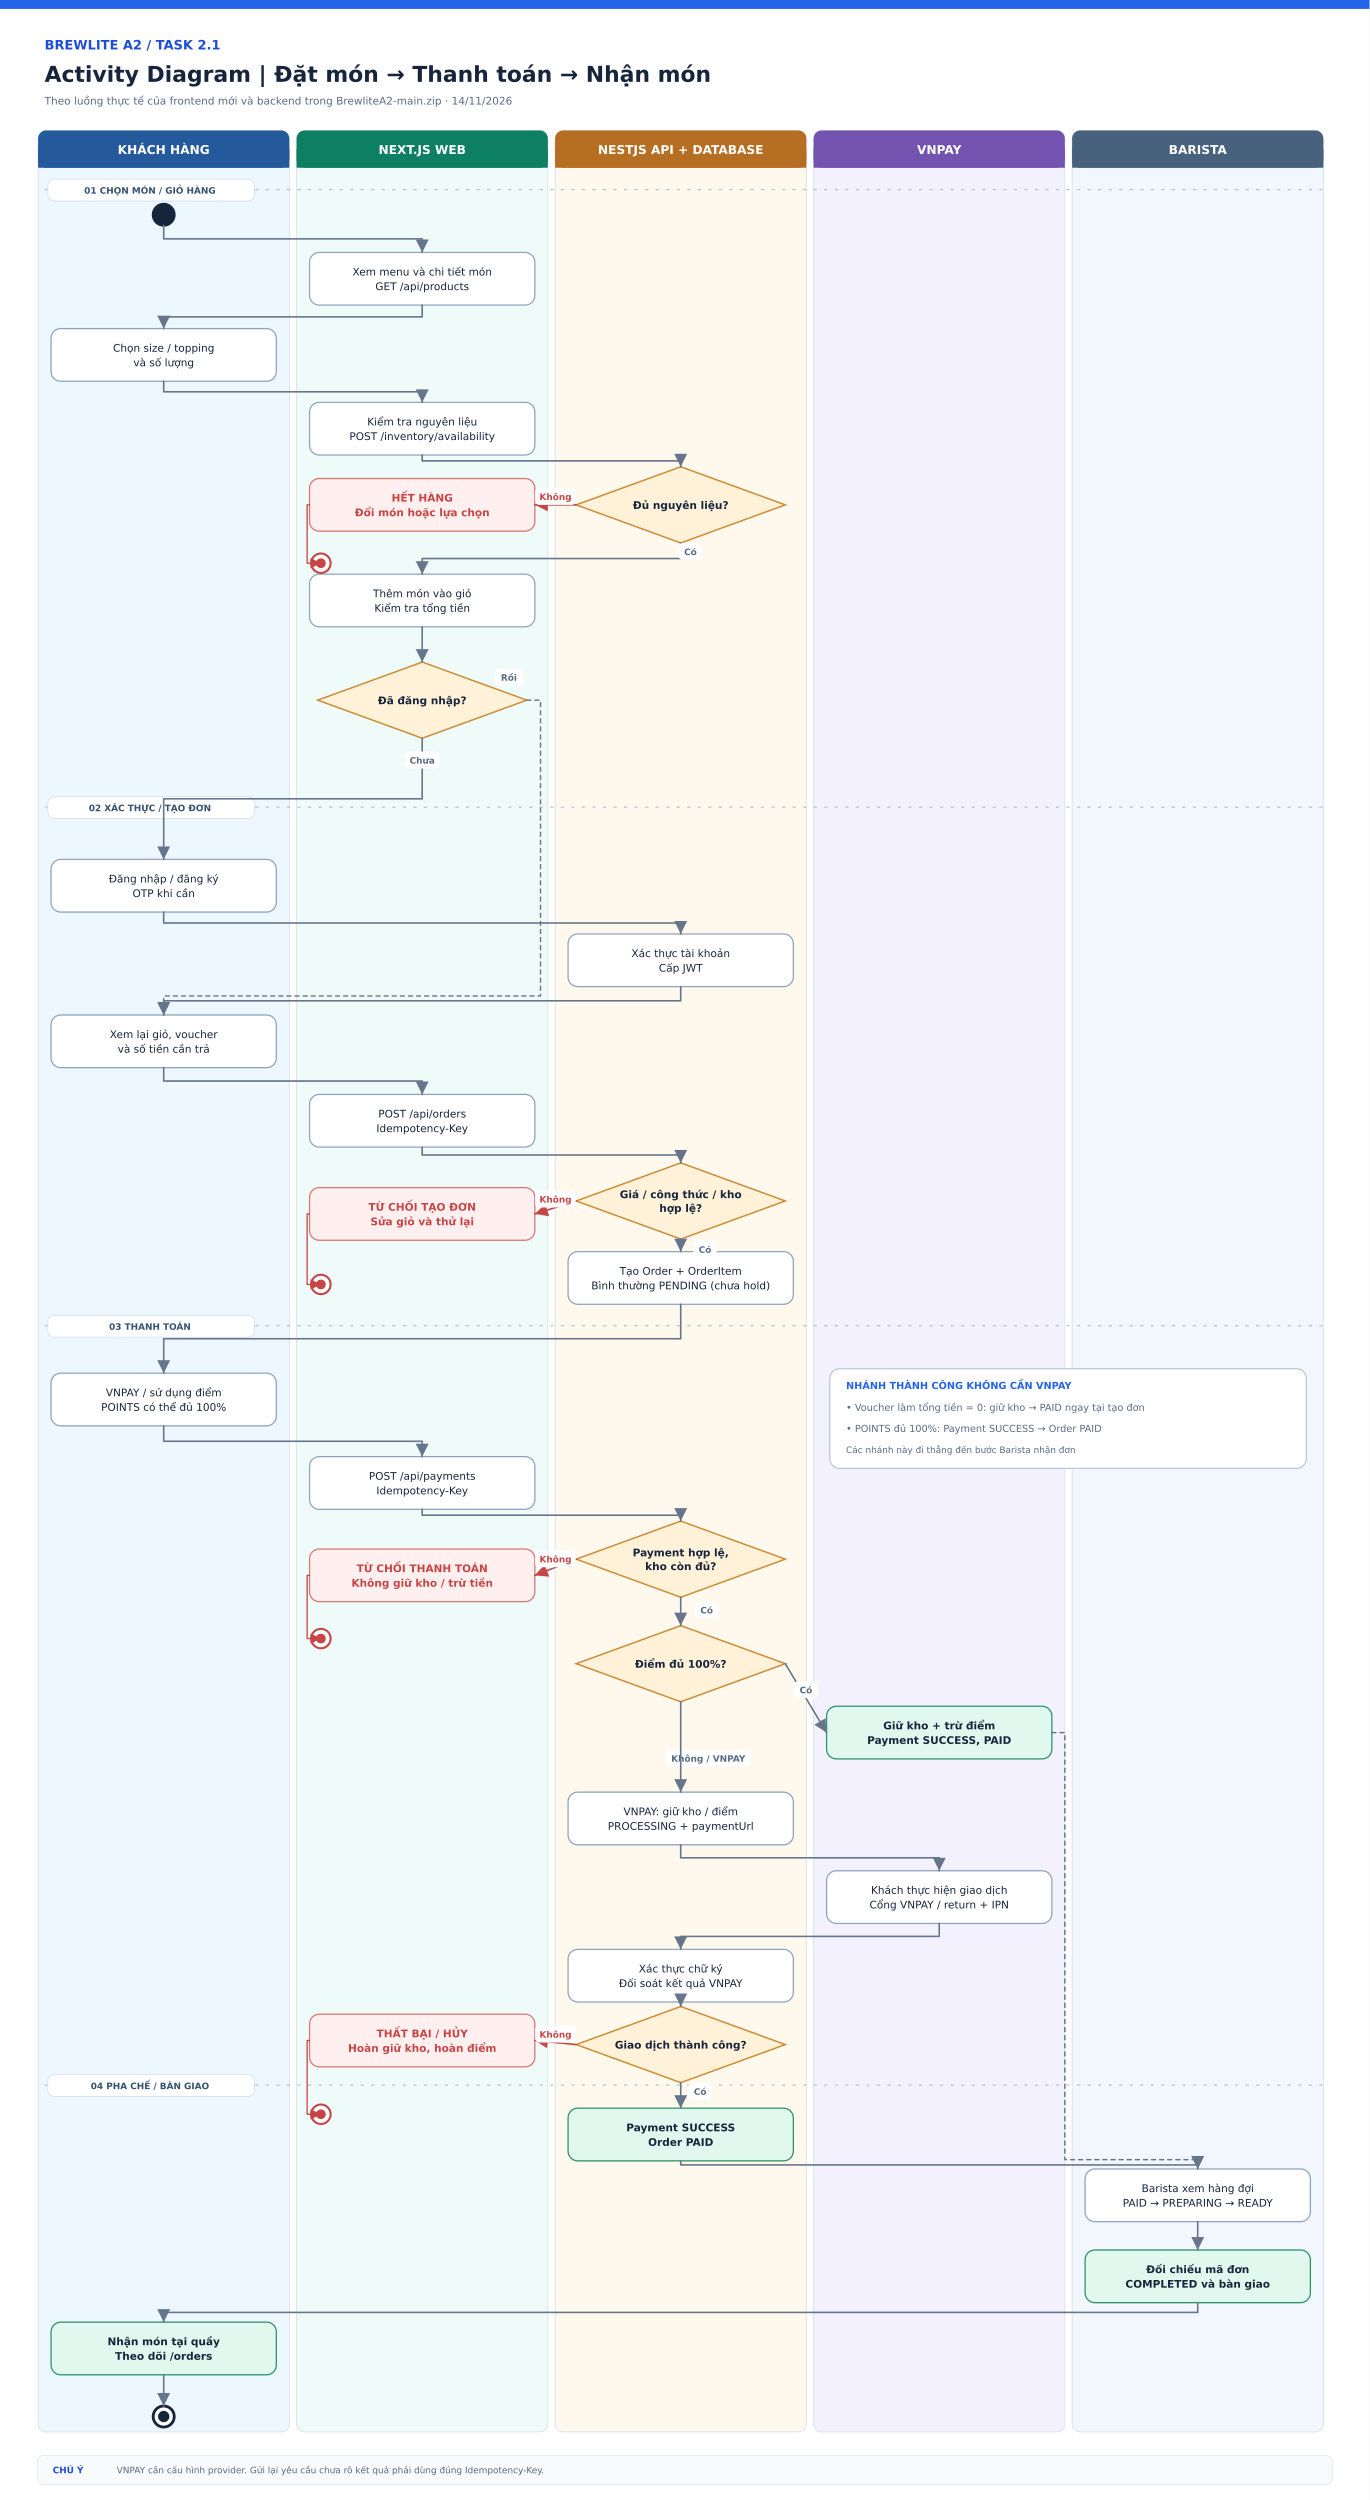
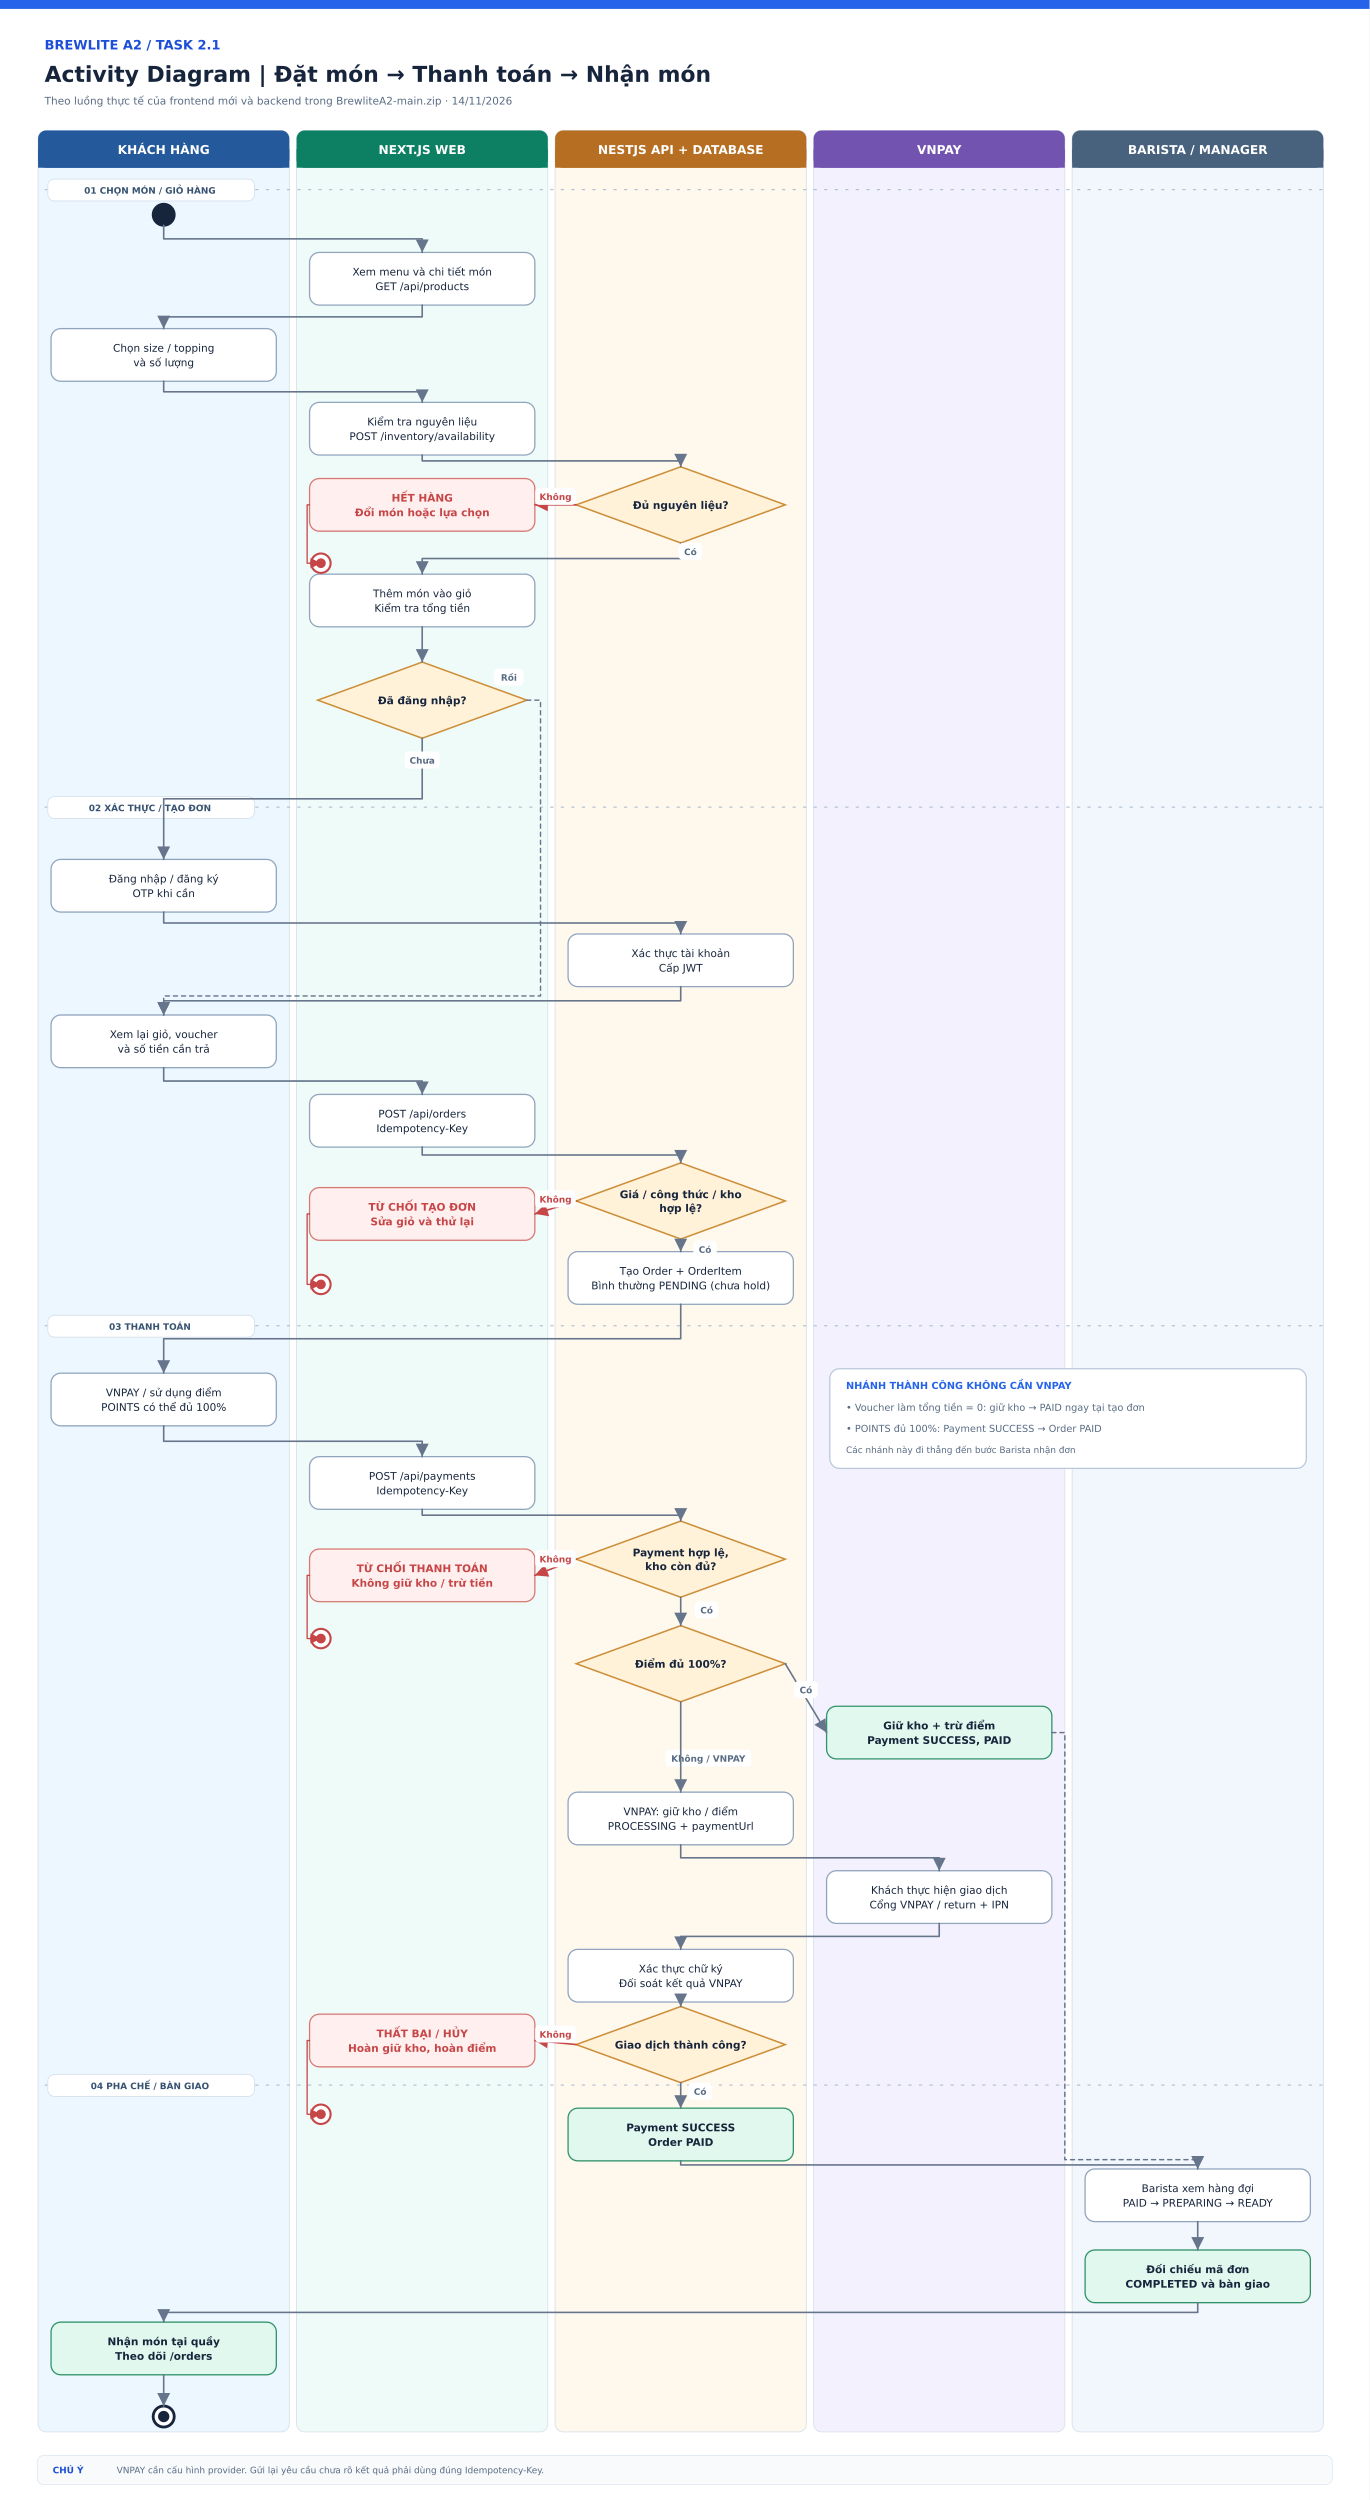
<svg xmlns="http://www.w3.org/2000/svg" baseProfile="full" height="3085" version="1.1" viewBox="0 0 1690 3085" width="1690">
  <defs>
    <marker id="arr" markerHeight="10" markerWidth="10" orient="auto" refX="9" refY="5">
      <path d="M1,1 L9,5 L1,9 Z" fill="#66758B" />
    </marker>
    <marker id="badarr" markerHeight="10" markerWidth="10" orient="auto" refX="9" refY="5">
      <path d="M1,1 L9,5 L1,9 Z" fill="#C64547" />
    </marker>
  </defs>
  <rect fill="#FFFFFF" height="3085" width="1690" x="0" y="0" />
  <rect fill="#2563EB" height="11" width="1690" x="0" y="0" />
  <text fill="#1D4ED8" font-family="DejaVu Sans, Arial, sans-serif" font-size="16" font-weight="bold" x="55" y="61">BREWLITE A2  /  TASK 2.1</text>
  <text fill="#17253C" font-family="DejaVu Sans, Arial, sans-serif" font-size="27" font-weight="bold" x="55" y="101">Activity Diagram | Đặt món → Thanh toán → Nhận món</text>
  <text fill="#586B83" font-family="DejaVu Sans, Arial, sans-serif" font-size="13" x="55" y="129">Theo luồng thực tế của frontend mới và backend trong BrewliteA2-main.zip · 14/11/2026</text>
  <rect fill="#EDF7FF" height="2840" rx="10" stroke="#D5DFE9" stroke-width="1" width="310" x="47" y="161" />
  <rect fill="#24599C" height="46" rx="10" width="310" x="47" y="161" />
  <rect fill="#24599C" height="23" width="310" x="47" y="184" />
  <text fill="#FFFFFF" font-family="DejaVu Sans, Arial, sans-serif" font-size="15" font-weight="bold" text-anchor="middle" x="202.0" y="190.0">KHÁCH HÀNG</text>
  <rect fill="#EFFBF8" height="2840" rx="10" stroke="#D5DFE9" stroke-width="1" width="310" x="366" y="161" />
  <rect fill="#0D8063" height="46" rx="10" width="310" x="366" y="161" />
  <rect fill="#0D8063" height="23" width="310" x="366" y="184" />
  <text fill="#FFFFFF" font-family="DejaVu Sans, Arial, sans-serif" font-size="15" font-weight="bold" text-anchor="middle" x="521.0" y="190.0">NEXT.JS WEB</text>
  <rect fill="#FFF8ED" height="2840" rx="10" stroke="#D5DFE9" stroke-width="1" width="310" x="685" y="161" />
  <rect fill="#B56E22" height="46" rx="10" width="310" x="685" y="161" />
  <rect fill="#B56E22" height="23" width="310" x="685" y="184" />
  <text fill="#FFFFFF" font-family="DejaVu Sans, Arial, sans-serif" font-size="15" font-weight="bold" text-anchor="middle" x="840.0" y="190.0">NESTJS API + DATABASE</text>
  <rect fill="#F4F1FF" height="2840" rx="10" stroke="#D5DFE9" stroke-width="1" width="310" x="1004" y="161" />
  <rect fill="#7253B0" height="46" rx="10" width="310" x="1004" y="161" />
  <rect fill="#7253B0" height="23" width="310" x="1004" y="184" />
  <text fill="#FFFFFF" font-family="DejaVu Sans, Arial, sans-serif" font-size="15" font-weight="bold" text-anchor="middle" x="1159.0" y="190.0">VNPAY</text>
  <rect fill="#F2F6FD" height="2840" rx="10" stroke="#D5DFE9" stroke-width="1" width="310" x="1323" y="161" />
  <rect fill="#48627E" height="46" rx="10" width="310" x="1323" y="161" />
  <rect fill="#48627E" height="23" width="310" x="1323" y="184" />
-   <text fill="#FFFFFF" font-family="DejaVu Sans, Arial, sans-serif" font-size="15" font-weight="bold" text-anchor="middle" x="1478.0" y="190.0">BARISTA</text>
+   <text fill="#FFFFFF" font-family="DejaVu Sans, Arial, sans-serif" font-size="15" font-weight="bold" text-anchor="middle" x="1478.0" y="190.0">BARISTA / MANAGER</text>
  <line stroke="#AEBFD0" stroke-dasharray="4 9" stroke-width="1.4" x1="55" x2="1634" y1="234" y2="234" />
  <rect fill="#FFFFFF" height="27" rx="8" stroke="#D4DFEB" stroke-width="1" width="255" x="59" y="221" />
  <text fill="#365270" font-family="DejaVu Sans, Arial, sans-serif" font-size="11" font-weight="bold" text-anchor="middle" x="185" y="239.0">01  CHỌN MÓN / GIỎ HÀNG</text>
  <line stroke="#AEBFD0" stroke-dasharray="4 9" stroke-width="1.4" x1="55" x2="1634" y1="996" y2="996" />
  <rect fill="#FFFFFF" height="27" rx="8" stroke="#D4DFEB" stroke-width="1" width="255" x="59" y="983" />
  <text fill="#365270" font-family="DejaVu Sans, Arial, sans-serif" font-size="11" font-weight="bold" text-anchor="middle" x="185" y="1001.0">02  XÁC THỰC / TẠO ĐƠN</text>
  <line stroke="#AEBFD0" stroke-dasharray="4 9" stroke-width="1.4" x1="55" x2="1634" y1="1636" y2="1636" />
  <rect fill="#FFFFFF" height="27" rx="8" stroke="#D4DFEB" stroke-width="1" width="255" x="59" y="1623" />
  <text fill="#365270" font-family="DejaVu Sans, Arial, sans-serif" font-size="11" font-weight="bold" text-anchor="middle" x="185" y="1641.0">03  THANH TOÁN</text>
  <line stroke="#AEBFD0" stroke-dasharray="4 9" stroke-width="1.4" x1="55" x2="1634" y1="2573" y2="2573" />
  <rect fill="#FFFFFF" height="27" rx="8" stroke="#D4DFEB" stroke-width="1" width="255" x="59" y="2560" />
  <text fill="#365270" font-family="DejaVu Sans, Arial, sans-serif" font-size="11" font-weight="bold" text-anchor="middle" x="185" y="2578.0">04  PHA CHẾ / BÀN GIAO</text>
  <circle cx="202" cy="265" fill="#17253C" r="13" stroke="#17253C" stroke-width="3.5" />
  <rect fill="#FFFFFF" height="65" rx="12" stroke="#91A5BE" stroke-width="1.6" width="278" x="382.0" y="311.5" />
  <text fill="#17253C" font-family="DejaVu Sans, Arial, sans-serif" font-size="13" font-weight="normal" text-anchor="middle" x="521" y="340.0">Xem menu và chi tiết món</text>
  <text fill="#17253C" font-family="DejaVu Sans, Arial, sans-serif" font-size="13" font-weight="normal" text-anchor="middle" x="521" y="358.0">GET /api/products</text>
  <rect fill="#FFFFFF" height="65" rx="12" stroke="#91A5BE" stroke-width="1.6" width="278" x="63.0" y="405.5" />
  <text fill="#17253C" font-family="DejaVu Sans, Arial, sans-serif" font-size="13" font-weight="normal" text-anchor="middle" x="202" y="434.0">Chọn size / topping</text>
  <text fill="#17253C" font-family="DejaVu Sans, Arial, sans-serif" font-size="13" font-weight="normal" text-anchor="middle" x="202" y="452.0">và số lượng</text>
  <rect fill="#FFFFFF" height="65" rx="12" stroke="#91A5BE" stroke-width="1.6" width="278" x="382.0" y="496.5" />
  <text fill="#17253C" font-family="DejaVu Sans, Arial, sans-serif" font-size="13" font-weight="normal" text-anchor="middle" x="521" y="525.0">Kiểm tra nguyên liệu</text>
  <text fill="#17253C" font-family="DejaVu Sans, Arial, sans-serif" font-size="13" font-weight="normal" text-anchor="middle" x="521" y="543.0">POST /inventory/availability</text>
  <polygon fill="#FFF2D9" points="840,576 969,623 840,670 711,623" stroke="#CC8E38" stroke-width="1.9" />
  <text fill="#17253C" font-family="DejaVu Sans, Arial, sans-serif" font-size="13" font-weight="bold" text-anchor="middle" x="840" y="628.0">Đủ nguyên liệu?</text>
  <rect fill="#FFF0EF" height="65" rx="12" stroke="#D77975" stroke-width="1.6" width="278" x="382.0" y="590.5" />
  <text fill="#C64547" font-family="DejaVu Sans, Arial, sans-serif" font-size="13" font-weight="bold" text-anchor="middle" x="521" y="619.0">HẾT HÀNG</text>
  <text fill="#C64547" font-family="DejaVu Sans, Arial, sans-serif" font-size="13" font-weight="bold" text-anchor="middle" x="521" y="637.0">Đổi món hoặc lựa chọn</text>
  <rect fill="#FFFFFF" height="65" rx="12" stroke="#91A5BE" stroke-width="1.6" width="278" x="382.0" y="708.5" />
  <text fill="#17253C" font-family="DejaVu Sans, Arial, sans-serif" font-size="13" font-weight="normal" text-anchor="middle" x="521" y="737.0">Thêm món vào giỏ</text>
  <text fill="#17253C" font-family="DejaVu Sans, Arial, sans-serif" font-size="13" font-weight="normal" text-anchor="middle" x="521" y="755.0">Kiểm tra tổng tiền</text>
  <polygon fill="#FFF2D9" points="521,817 650,864 521,911 392,864" stroke="#CC8E38" stroke-width="1.9" />
  <text fill="#17253C" font-family="DejaVu Sans, Arial, sans-serif" font-size="13" font-weight="bold" text-anchor="middle" x="521" y="869.0">Đã đăng nhập?</text>
  <rect fill="#FFFFFF" height="65" rx="12" stroke="#91A5BE" stroke-width="1.6" width="278" x="63.0" y="1060.5" />
  <text fill="#17253C" font-family="DejaVu Sans, Arial, sans-serif" font-size="13" font-weight="normal" text-anchor="middle" x="202" y="1089.0">Đăng nhập / đăng ký</text>
  <text fill="#17253C" font-family="DejaVu Sans, Arial, sans-serif" font-size="13" font-weight="normal" text-anchor="middle" x="202" y="1107.0">OTP khi cần</text>
  <rect fill="#FFFFFF" height="65" rx="12" stroke="#91A5BE" stroke-width="1.6" width="278" x="701.0" y="1152.5" />
  <text fill="#17253C" font-family="DejaVu Sans, Arial, sans-serif" font-size="13" font-weight="normal" text-anchor="middle" x="840" y="1181.0">Xác thực tài khoản</text>
  <text fill="#17253C" font-family="DejaVu Sans, Arial, sans-serif" font-size="13" font-weight="normal" text-anchor="middle" x="840" y="1199.0">Cấp JWT</text>
  <rect fill="#FFFFFF" height="65" rx="12" stroke="#91A5BE" stroke-width="1.6" width="278" x="63.0" y="1252.5" />
  <text fill="#17253C" font-family="DejaVu Sans, Arial, sans-serif" font-size="13" font-weight="normal" text-anchor="middle" x="202" y="1281.0">Xem lại giỏ, voucher</text>
  <text fill="#17253C" font-family="DejaVu Sans, Arial, sans-serif" font-size="13" font-weight="normal" text-anchor="middle" x="202" y="1299.0">và số tiền cần trả</text>
  <rect fill="#FFFFFF" height="65" rx="12" stroke="#91A5BE" stroke-width="1.6" width="278" x="382.0" y="1350.5" />
  <text fill="#17253C" font-family="DejaVu Sans, Arial, sans-serif" font-size="13" font-weight="normal" text-anchor="middle" x="521" y="1379.0">POST /api/orders</text>
  <text fill="#17253C" font-family="DejaVu Sans, Arial, sans-serif" font-size="13" font-weight="normal" text-anchor="middle" x="521" y="1397.0">Idempotency-Key</text>
  <polygon fill="#FFF2D9" points="840,1435 969,1482 840,1529 711,1482" stroke="#CC8E38" stroke-width="1.9" />
  <text fill="#17253C" font-family="DejaVu Sans, Arial, sans-serif" font-size="13" font-weight="bold" text-anchor="middle" x="840" y="1478.5">Giá / công thức / kho</text>
  <text fill="#17253C" font-family="DejaVu Sans, Arial, sans-serif" font-size="13" font-weight="bold" text-anchor="middle" x="840" y="1495.5">hợp lệ?</text>
  <rect fill="#FFF0EF" height="65" rx="12" stroke="#D77975" stroke-width="1.6" width="278" x="382.0" y="1465.5" />
  <text fill="#C64547" font-family="DejaVu Sans, Arial, sans-serif" font-size="13" font-weight="bold" text-anchor="middle" x="521" y="1494.0">TỪ CHỐI TẠO ĐƠN</text>
  <text fill="#C64547" font-family="DejaVu Sans, Arial, sans-serif" font-size="13" font-weight="bold" text-anchor="middle" x="521" y="1512.0">Sửa giỏ và thử lại</text>
  <rect fill="#FFFFFF" height="65" rx="12" stroke="#91A5BE" stroke-width="1.6" width="278" x="701.0" y="1544.5" />
  <text fill="#17253C" font-family="DejaVu Sans, Arial, sans-serif" font-size="13" font-weight="normal" text-anchor="middle" x="840" y="1573.0">Tạo Order + OrderItem</text>
  <text fill="#17253C" font-family="DejaVu Sans, Arial, sans-serif" font-size="13" font-weight="normal" text-anchor="middle" x="840" y="1591.0">Bình thường PENDING (chưa hold)</text>
  <rect fill="#FFFFFF" height="65" rx="12" stroke="#91A5BE" stroke-width="1.6" width="278" x="63.0" y="1694.5" />
  <text fill="#17253C" font-family="DejaVu Sans, Arial, sans-serif" font-size="13" font-weight="normal" text-anchor="middle" x="202" y="1723.0">VNPAY / sử dụng điểm</text>
  <text fill="#17253C" font-family="DejaVu Sans, Arial, sans-serif" font-size="13" font-weight="normal" text-anchor="middle" x="202" y="1741.0">POINTS có thể đủ 100%</text>
  <rect fill="#FFFFFF" height="65" rx="12" stroke="#91A5BE" stroke-width="1.6" width="278" x="382.0" y="1797.5" />
  <text fill="#17253C" font-family="DejaVu Sans, Arial, sans-serif" font-size="13" font-weight="normal" text-anchor="middle" x="521" y="1826.0">POST /api/payments</text>
  <text fill="#17253C" font-family="DejaVu Sans, Arial, sans-serif" font-size="13" font-weight="normal" text-anchor="middle" x="521" y="1844.0">Idempotency-Key</text>
  <polygon fill="#FFF2D9" points="840,1877 969,1924 840,1971 711,1924" stroke="#CC8E38" stroke-width="1.9" />
  <text fill="#17253C" font-family="DejaVu Sans, Arial, sans-serif" font-size="13" font-weight="bold" text-anchor="middle" x="840" y="1920.5">Payment hợp lệ,</text>
  <text fill="#17253C" font-family="DejaVu Sans, Arial, sans-serif" font-size="13" font-weight="bold" text-anchor="middle" x="840" y="1937.5">kho còn đủ?</text>
  <rect fill="#FFF0EF" height="65" rx="12" stroke="#D77975" stroke-width="1.6" width="278" x="382.0" y="1911.5" />
  <text fill="#C64547" font-family="DejaVu Sans, Arial, sans-serif" font-size="13" font-weight="bold" text-anchor="middle" x="521" y="1940.0">TỪ CHỐI THANH TOÁN</text>
  <text fill="#C64547" font-family="DejaVu Sans, Arial, sans-serif" font-size="13" font-weight="bold" text-anchor="middle" x="521" y="1958.0">Không giữ kho / trừ tiền</text>
  <polygon fill="#FFF2D9" points="840,2006 969,2053 840,2100 711,2053" stroke="#CC8E38" stroke-width="1.9" />
  <text fill="#17253C" font-family="DejaVu Sans, Arial, sans-serif" font-size="13" font-weight="bold" text-anchor="middle" x="840" y="2058.0">Điểm đủ 100%?</text>
  <rect fill="#E0F8ED" height="65" rx="12" stroke="#31936A" stroke-width="1.6" width="278" x="1020.0" y="2105.5" />
  <text fill="#17253C" font-family="DejaVu Sans, Arial, sans-serif" font-size="13" font-weight="bold" text-anchor="middle" x="1159" y="2134.0">Giữ kho + trừ điểm</text>
  <text fill="#17253C" font-family="DejaVu Sans, Arial, sans-serif" font-size="13" font-weight="bold" text-anchor="middle" x="1159" y="2152.0">Payment SUCCESS, PAID</text>
  <rect fill="#FFFFFF" height="65" rx="12" stroke="#91A5BE" stroke-width="1.6" width="278" x="701.0" y="2211.5" />
  <text fill="#17253C" font-family="DejaVu Sans, Arial, sans-serif" font-size="13" font-weight="normal" text-anchor="middle" x="840" y="2240.0">VNPAY: giữ kho / điểm</text>
  <text fill="#17253C" font-family="DejaVu Sans, Arial, sans-serif" font-size="13" font-weight="normal" text-anchor="middle" x="840" y="2258.0">PROCESSING + paymentUrl</text>
  <rect fill="#FFFFFF" height="65" rx="12" stroke="#91A5BE" stroke-width="1.6" width="278" x="1020.0" y="2308.5" />
  <text fill="#17253C" font-family="DejaVu Sans, Arial, sans-serif" font-size="13" font-weight="normal" text-anchor="middle" x="1159" y="2337.0">Khách thực hiện giao dịch</text>
  <text fill="#17253C" font-family="DejaVu Sans, Arial, sans-serif" font-size="13" font-weight="normal" text-anchor="middle" x="1159" y="2355.0">Cổng VNPAY / return + IPN</text>
  <rect fill="#FFFFFF" height="65" rx="12" stroke="#91A5BE" stroke-width="1.6" width="278" x="701.0" y="2405.5" />
  <text fill="#17253C" font-family="DejaVu Sans, Arial, sans-serif" font-size="13" font-weight="normal" text-anchor="middle" x="840" y="2434.0">Xác thực chữ ký</text>
  <text fill="#17253C" font-family="DejaVu Sans, Arial, sans-serif" font-size="13" font-weight="normal" text-anchor="middle" x="840" y="2452.0">Đối soát kết quả VNPAY</text>
  <polygon fill="#FFF2D9" points="840,2476 969,2523 840,2570 711,2523" stroke="#CC8E38" stroke-width="1.9" />
  <text fill="#17253C" font-family="DejaVu Sans, Arial, sans-serif" font-size="13" font-weight="bold" text-anchor="middle" x="840" y="2528.0">Giao dịch thành công?</text>
  <rect fill="#FFF0EF" height="65" rx="12" stroke="#D77975" stroke-width="1.6" width="278" x="382.0" y="2485.5" />
  <text fill="#C64547" font-family="DejaVu Sans, Arial, sans-serif" font-size="13" font-weight="bold" text-anchor="middle" x="521" y="2514.0">THẤT BẠI / HỦY</text>
  <text fill="#C64547" font-family="DejaVu Sans, Arial, sans-serif" font-size="13" font-weight="bold" text-anchor="middle" x="521" y="2532.0">Hoàn giữ kho, hoàn điểm</text>
  <rect fill="#E0F8ED" height="65" rx="12" stroke="#31936A" stroke-width="1.6" width="278" x="701.0" y="2601.5" />
  <text fill="#17253C" font-family="DejaVu Sans, Arial, sans-serif" font-size="13" font-weight="bold" text-anchor="middle" x="840" y="2630.0">Payment SUCCESS</text>
  <text fill="#17253C" font-family="DejaVu Sans, Arial, sans-serif" font-size="13" font-weight="bold" text-anchor="middle" x="840" y="2648.0">Order PAID</text>
  <rect fill="#FFFFFF" height="65" rx="12" stroke="#91A5BE" stroke-width="1.6" width="278" x="1339.0" y="2676.5" />
  <text fill="#17253C" font-family="DejaVu Sans, Arial, sans-serif" font-size="13" font-weight="normal" text-anchor="middle" x="1478" y="2705.0">Barista xem hàng đợi</text>
  <text fill="#17253C" font-family="DejaVu Sans, Arial, sans-serif" font-size="13" font-weight="normal" text-anchor="middle" x="1478" y="2723.0">PAID → PREPARING → READY</text>
  <rect fill="#E0F8ED" height="65" rx="12" stroke="#31936A" stroke-width="1.6" width="278" x="1339.0" y="2776.5" />
  <text fill="#17253C" font-family="DejaVu Sans, Arial, sans-serif" font-size="13" font-weight="bold" text-anchor="middle" x="1478" y="2805.0">Đối chiếu mã đơn</text>
  <text fill="#17253C" font-family="DejaVu Sans, Arial, sans-serif" font-size="13" font-weight="bold" text-anchor="middle" x="1478" y="2823.0">COMPLETED và bàn giao</text>
  <rect fill="#E0F8ED" height="65" rx="12" stroke="#31936A" stroke-width="1.6" width="278" x="63.0" y="2865.5" />
  <text fill="#17253C" font-family="DejaVu Sans, Arial, sans-serif" font-size="13" font-weight="bold" text-anchor="middle" x="202" y="2894.0">Nhận món tại quầy</text>
  <text fill="#17253C" font-family="DejaVu Sans, Arial, sans-serif" font-size="13" font-weight="bold" text-anchor="middle" x="202" y="2912.0">Theo dõi /orders</text>
  <circle cx="202" cy="2982" fill="#FFFFFF" r="13" stroke="#17253C" stroke-width="3.5" />
  <circle cx="202" cy="2982" fill="#17253C" r="7" />
  <path d="M202,278 L202,294.75 L521,294.75 L521,311.5" fill="none" marker-end="url(#arr)" stroke="#66758B" stroke-linecap="round" stroke-linejoin="round" stroke-width="2.0" />
  <path d="M521,376.5 L521,391.0 L202,391.0 L202,405.5" fill="none" marker-end="url(#arr)" stroke="#66758B" stroke-linecap="round" stroke-linejoin="round" stroke-width="2.0" />
  <path d="M202,470.5 L202,483.5 L521,483.5 L521,496.5" fill="none" marker-end="url(#arr)" stroke="#66758B" stroke-linecap="round" stroke-linejoin="round" stroke-width="2.0" />
  <path d="M521,561.5 L521,568.75 L840,568.75 L840,576" fill="none" marker-end="url(#arr)" stroke="#66758B" stroke-linecap="round" stroke-linejoin="round" stroke-width="2.0" />
  <path d="M840,670 L840,689.25 L521,689.25 L521,708.5" fill="none" marker-end="url(#arr)" stroke="#66758B" stroke-linecap="round" stroke-linejoin="round" stroke-width="2.0" />
  <path d="M521,773.5 L521,817" fill="none" marker-end="url(#arr)" stroke="#66758B" stroke-linecap="round" stroke-linejoin="round" stroke-width="2.0" />
  <path d="M711,623 L660.0,623" fill="none" marker-end="url(#badarr)" stroke="#C64547" stroke-linecap="round" stroke-linejoin="round" stroke-width="2.0" />
  <rect fill="#FFFFFF" height="21" rx="5" width="50" x="660.5" y="602.0" />
  <text fill="#C64547" font-family="DejaVu Sans, Arial, sans-serif" font-size="11" font-weight="bold" text-anchor="middle" x="685.5" y="617.0">Không</text>
  <rect fill="#FFFFFF" height="21" rx="5" width="29" x="837.5" y="670" />
  <text fill="#586B83" font-family="DejaVu Sans, Arial, sans-serif" font-size="11" font-weight="bold" text-anchor="middle" x="852" y="685.0">Có</text>
  <path d="M521,911 L521,985.75 L202,985.75 L202,1060.5" fill="none" marker-end="url(#arr)" stroke="#66758B" stroke-linecap="round" stroke-linejoin="round" stroke-width="2.0" />
  <rect fill="#FFFFFF" height="21" rx="5" width="43" x="499.5" y="927.375" />
  <text fill="#586B83" font-family="DejaVu Sans, Arial, sans-serif" font-size="11" font-weight="bold" text-anchor="middle" x="521.0" y="942.375">Chưa</text>
  <path d="M202,1125.5 L202,1139.0 L840,1139.0 L840,1152.5" fill="none" marker-end="url(#arr)" stroke="#66758B" stroke-linecap="round" stroke-linejoin="round" stroke-width="2.0" />
  <path d="M840,1217.5 L840,1235.0 L202,1235.0 L202,1252.5" fill="none" marker-end="url(#arr)" stroke="#66758B" stroke-linecap="round" stroke-linejoin="round" stroke-width="2.0" />
  <path d="M650,864 L667,864 L667,1229 L202,1229 L202,1252.5" fill="none" marker-end="url(#arr)" stroke="#66758B" stroke-dasharray="5 5" stroke-linecap="round" stroke-linejoin="round" stroke-width="1.75" />
  <rect fill="#FFFFFF" height="21" rx="5" width="36" x="610.0" y="825" />
  <text fill="#586B83" font-family="DejaVu Sans, Arial, sans-serif" font-size="11" font-weight="bold" text-anchor="middle" x="628" y="840.0">Rồi</text>
  <path d="M202,1317.5 L202,1334.0 L521,1334.0 L521,1350.5" fill="none" marker-end="url(#arr)" stroke="#66758B" stroke-linecap="round" stroke-linejoin="round" stroke-width="2.0" />
  <path d="M521,1415.5 L521,1425.25 L840,1425.25 L840,1435" fill="none" marker-end="url(#arr)" stroke="#66758B" stroke-linecap="round" stroke-linejoin="round" stroke-width="2.0" />
  <path d="M840,1529 L840,1544.5" fill="none" marker-end="url(#arr)" stroke="#66758B" stroke-linecap="round" stroke-linejoin="round" stroke-width="2.0" />
  <path d="M711,1482 L660.0,1498" fill="none" marker-end="url(#badarr)" stroke="#C64547" stroke-linecap="round" stroke-linejoin="round" stroke-width="2.0" />
  <rect fill="#FFFFFF" height="21" rx="5" width="50" x="660.5" y="1469.0" />
  <text fill="#C64547" font-family="DejaVu Sans, Arial, sans-serif" font-size="11" font-weight="bold" text-anchor="middle" x="685.5" y="1484.0">Không</text>
  <rect fill="#FFFFFF" height="21" rx="5" width="29" x="855.5" y="1531" />
  <text fill="#586B83" font-family="DejaVu Sans, Arial, sans-serif" font-size="11" font-weight="bold" text-anchor="middle" x="870" y="1546.0">Có</text>
  <path d="M840,1609.5 L840,1652.0 L202,1652.0 L202,1694.5" fill="none" marker-end="url(#arr)" stroke="#66758B" stroke-linecap="round" stroke-linejoin="round" stroke-width="2.0" />
  <path d="M202,1759.5 L202,1778.5 L521,1778.5 L521,1797.5" fill="none" marker-end="url(#arr)" stroke="#66758B" stroke-linecap="round" stroke-linejoin="round" stroke-width="2.0" />
  <path d="M521,1862.5 L521,1869.75 L840,1869.75 L840,1877" fill="none" marker-end="url(#arr)" stroke="#66758B" stroke-linecap="round" stroke-linejoin="round" stroke-width="2.0" />
  <path d="M840,1971 L840,2006" fill="none" marker-end="url(#arr)" stroke="#66758B" stroke-linecap="round" stroke-linejoin="round" stroke-width="2.0" />
  <path d="M711,1924 L660.0,1944" fill="none" marker-end="url(#badarr)" stroke="#C64547" stroke-linecap="round" stroke-linejoin="round" stroke-width="2.0" />
  <rect fill="#FFFFFF" height="21" rx="5" width="50" x="660.5" y="1913.0" />
  <text fill="#C64547" font-family="DejaVu Sans, Arial, sans-serif" font-size="11" font-weight="bold" text-anchor="middle" x="685.5" y="1928.0">Không</text>
  <rect fill="#FFFFFF" height="21" rx="5" width="29" x="857.5" y="1976" />
  <text fill="#586B83" font-family="DejaVu Sans, Arial, sans-serif" font-size="11" font-weight="bold" text-anchor="middle" x="872" y="1991.0">Có</text>
  <rect fill="#FFFFFF" height="21" rx="5" width="106" x="821.0" y="2159" />
  <text fill="#586B83" font-family="DejaVu Sans, Arial, sans-serif" font-size="11" font-weight="bold" text-anchor="middle" x="874" y="2174.0">Không / VNPAY</text>
  <path d="M840,2100 L840,2211.5" fill="none" marker-end="url(#arr)" stroke="#66758B" stroke-linecap="round" stroke-linejoin="round" stroke-width="2.0" />
  <path d="M969,2053 L1020.0,2138" fill="none" marker-end="url(#arr)" stroke="#66758B" stroke-linecap="round" stroke-linejoin="round" stroke-width="2.0" />
  <rect fill="#FFFFFF" height="21" rx="5" width="29" x="980.0" y="2074.5" />
  <text fill="#586B83" font-family="DejaVu Sans, Arial, sans-serif" font-size="11" font-weight="bold" text-anchor="middle" x="994.5" y="2089.5">Có</text>
  <path d="M1298,2138 L1314,2138 L1314,2665 L1478,2665 L1478,2676" fill="none" marker-end="url(#arr)" stroke="#66758B" stroke-dasharray="5 5" stroke-linecap="round" stroke-linejoin="round" stroke-width="1.8" />
  <path d="M840,2276.5 L840,2292.5 L1159,2292.5 L1159,2308.5" fill="none" marker-end="url(#arr)" stroke="#66758B" stroke-linecap="round" stroke-linejoin="round" stroke-width="2.0" />
  <path d="M1159,2373.5 L1159,2389.5 L840,2389.5 L840,2405.5" fill="none" marker-end="url(#arr)" stroke="#66758B" stroke-linecap="round" stroke-linejoin="round" stroke-width="2.0" />
  <path d="M840,2470.5 L840,2476" fill="none" marker-end="url(#arr)" stroke="#66758B" stroke-linecap="round" stroke-linejoin="round" stroke-width="2.0" />
  <path d="M840,2570 L840,2601.5" fill="none" marker-end="url(#arr)" stroke="#66758B" stroke-linecap="round" stroke-linejoin="round" stroke-width="2.0" />
  <path d="M711,2523 L660.0,2518" fill="none" marker-end="url(#badarr)" stroke="#C64547" stroke-linecap="round" stroke-linejoin="round" stroke-width="2.0" />
  <rect fill="#FFFFFF" height="21" rx="5" width="50" x="660.5" y="2499.5" />
  <text fill="#C64547" font-family="DejaVu Sans, Arial, sans-serif" font-size="11" font-weight="bold" text-anchor="middle" x="685.5" y="2514.5">Không</text>
  <rect fill="#FFFFFF" height="21" rx="5" width="29" x="849.5" y="2570" />
  <text fill="#586B83" font-family="DejaVu Sans, Arial, sans-serif" font-size="11" font-weight="bold" text-anchor="middle" x="864" y="2585.0">Có</text>
  <path d="M840,2666.5 L840,2671.5 L1478,2671.5 L1478,2676.5" fill="none" marker-end="url(#arr)" stroke="#66758B" stroke-linecap="round" stroke-linejoin="round" stroke-width="2.0" />
  <path d="M1478,2741.5 L1478,2776.5" fill="none" marker-end="url(#arr)" stroke="#66758B" stroke-linecap="round" stroke-linejoin="round" stroke-width="2.0" />
  <path d="M1478,2841.5 L1478,2853.5 L202,2853.5 L202,2865.5" fill="none" marker-end="url(#arr)" stroke="#66758B" stroke-linecap="round" stroke-linejoin="round" stroke-width="2.0" />
  <path d="M202,2930.5 L202,2969" fill="none" marker-end="url(#arr)" stroke="#66758B" stroke-linecap="round" stroke-linejoin="round" stroke-width="2.0" />
  <circle cx="396" cy="695" fill="#FFFFFF" r="12" stroke="#C64547" stroke-width="2.6" />
  <circle cx="396" cy="695" fill="#C64547" r="6" />
  <path d="M382.0,623 L379,623 L379,695 L396,695" fill="none" marker-end="url(#badarr)" stroke="#C64547" stroke-linecap="round" stroke-linejoin="round" stroke-width="1.6" />
  <circle cx="396" cy="1585" fill="#FFFFFF" r="12" stroke="#C64547" stroke-width="2.6" />
  <circle cx="396" cy="1585" fill="#C64547" r="6" />
  <path d="M382.0,1498 L379,1498 L379,1585 L396,1585" fill="none" marker-end="url(#badarr)" stroke="#C64547" stroke-linecap="round" stroke-linejoin="round" stroke-width="1.6" />
  <circle cx="396" cy="2022" fill="#FFFFFF" r="12" stroke="#C64547" stroke-width="2.6" />
  <circle cx="396" cy="2022" fill="#C64547" r="6" />
  <path d="M382.0,1944 L379,1944 L379,2022 L396,2022" fill="none" marker-end="url(#badarr)" stroke="#C64547" stroke-linecap="round" stroke-linejoin="round" stroke-width="1.6" />
  <circle cx="396" cy="2609" fill="#FFFFFF" r="12" stroke="#C64547" stroke-width="2.6" />
  <circle cx="396" cy="2609" fill="#C64547" r="6" />
  <path d="M382.0,2518 L379,2518 L379,2609 L396,2609" fill="none" marker-end="url(#badarr)" stroke="#C64547" stroke-linecap="round" stroke-linejoin="round" stroke-width="1.6" />
  <rect fill="#FFFFFF" height="123" rx="12" stroke="#B7C6D8" stroke-width="1.5" width="588" x="1024" y="1689" />
  <text fill="#2563EB" font-family="DejaVu Sans, Arial, sans-serif" font-size="12" font-weight="bold" text-anchor="start" x="1044" y="1714.0">NHÁNH THÀNH CÔNG KHÔNG CẦN VNPAY</text>
  <text fill="#586B83" font-family="DejaVu Sans, Arial, sans-serif" font-size="12" font-weight="normal" text-anchor="start" x="1044" y="1741.0">• Voucher làm tổng tiền = 0: giữ kho → PAID ngay tại tạo đơn</text>
  <text fill="#586B83" font-family="DejaVu Sans, Arial, sans-serif" font-size="12" font-weight="normal" text-anchor="start" x="1044" y="1767.0">• POINTS đủ 100%: Payment SUCCESS → Order PAID</text>
  <text fill="#586B83" font-family="DejaVu Sans, Arial, sans-serif" font-size="11" font-weight="normal" text-anchor="start" x="1044" y="1793.0">Các nhánh này đi thẳng đến bước Barista nhận đơn</text>
  <rect fill="#F8FAFC" height="36" rx="8" stroke="#E2E8F0" stroke-width="1" width="1598" x="46" y="3030" />
  <text fill="#1D4ED8" font-family="DejaVu Sans, Arial, sans-serif" font-size="11" font-weight="bold" text-anchor="start" x="65" y="3052.0">CHÚ Ý</text>
  <text fill="#586B83" font-family="DejaVu Sans, Arial, sans-serif" font-size="11" font-weight="normal" text-anchor="start" x="144" y="3052.0">VNPAY cần cấu hình provider. Gửi lại yêu cầu chưa rõ kết quả phải dùng đúng Idempotency-Key.</text>
</svg>
